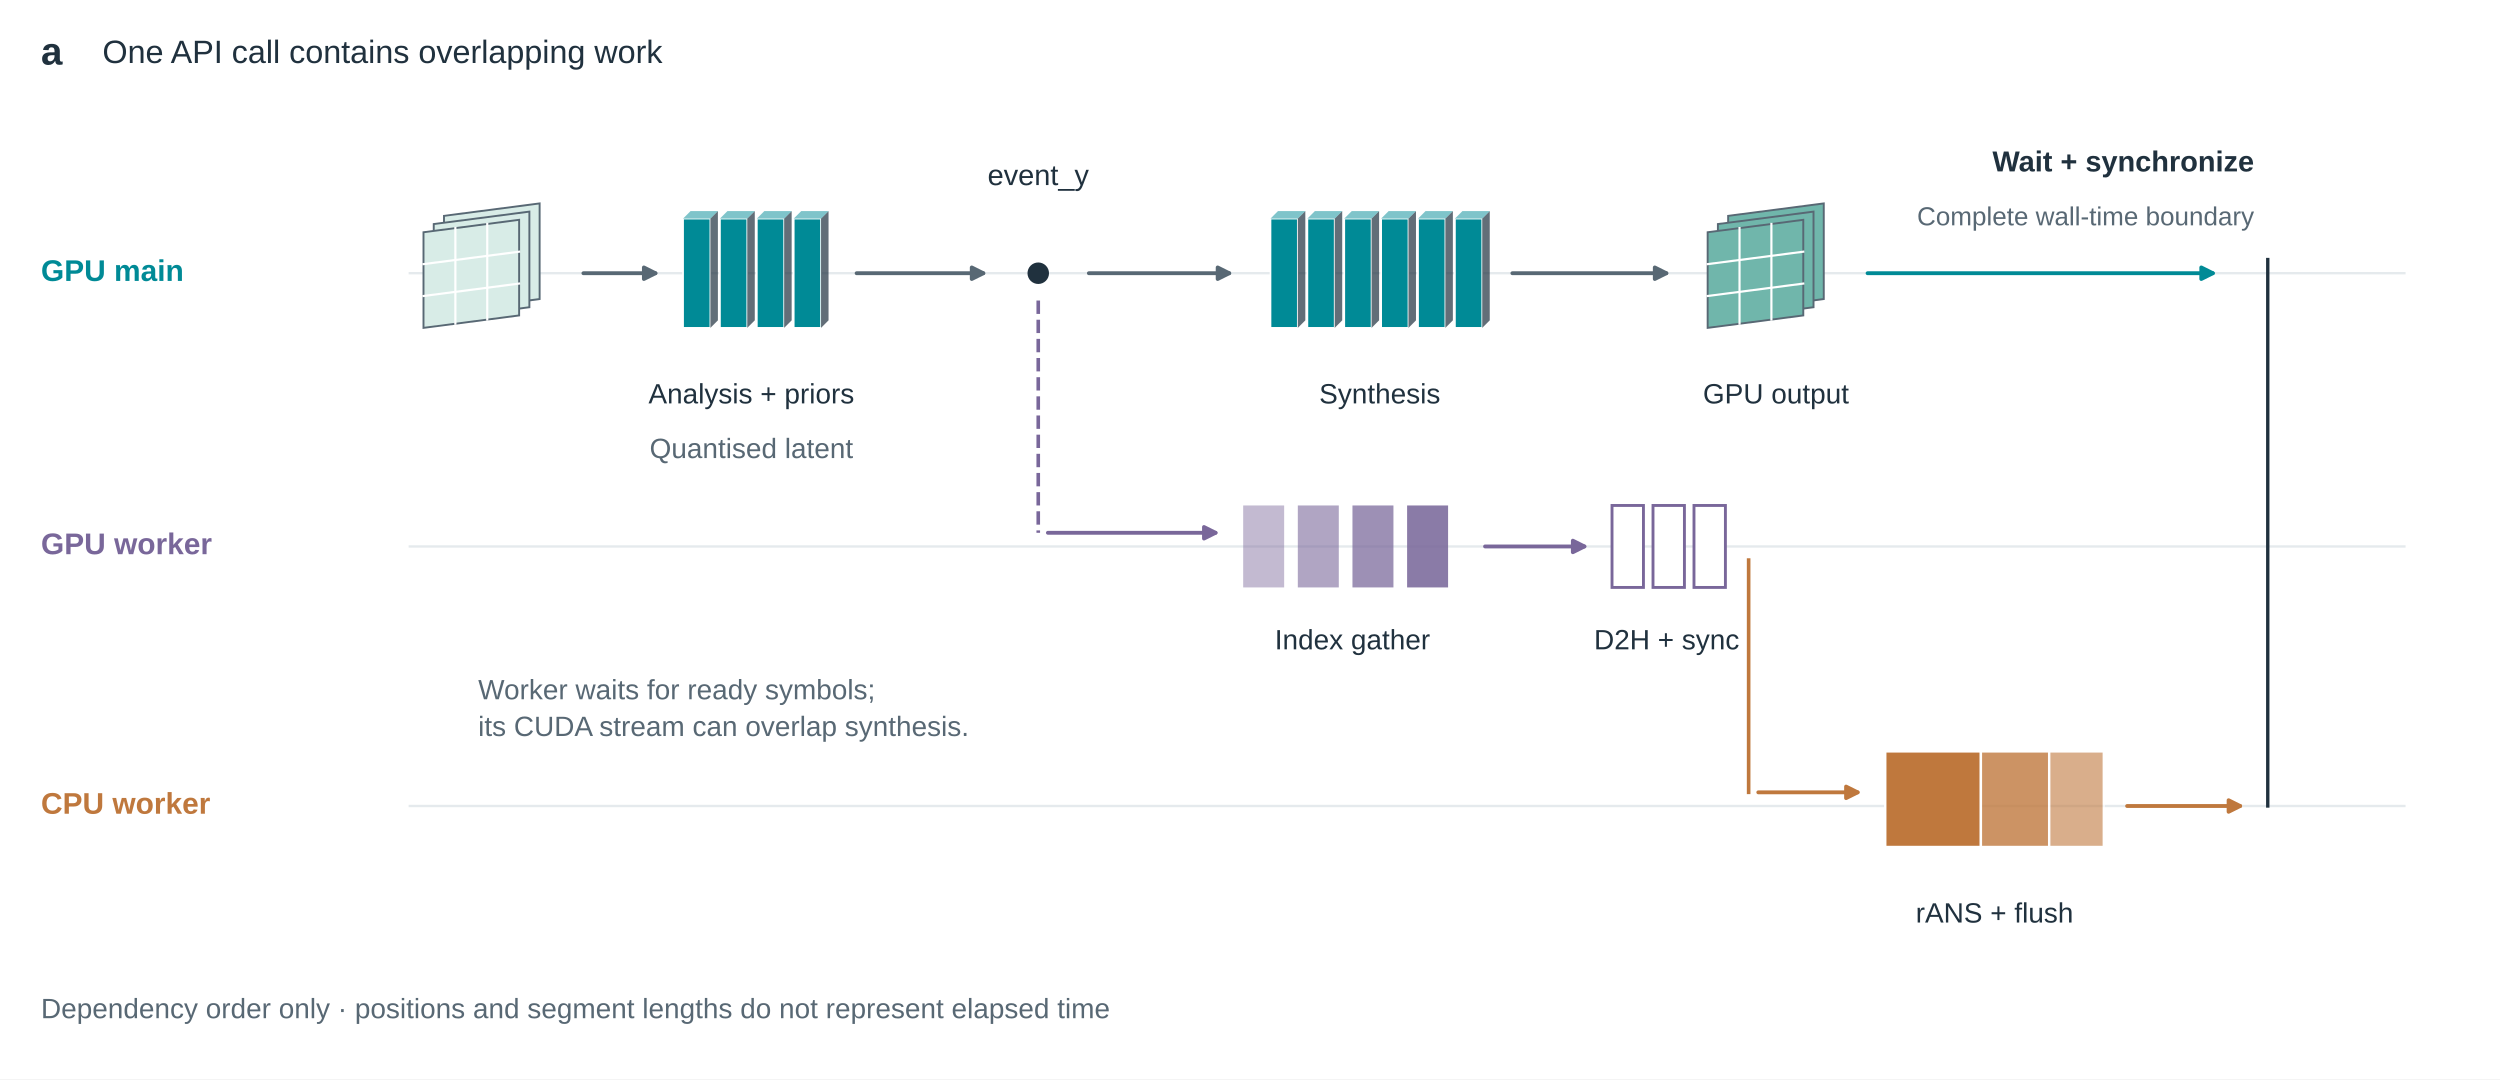
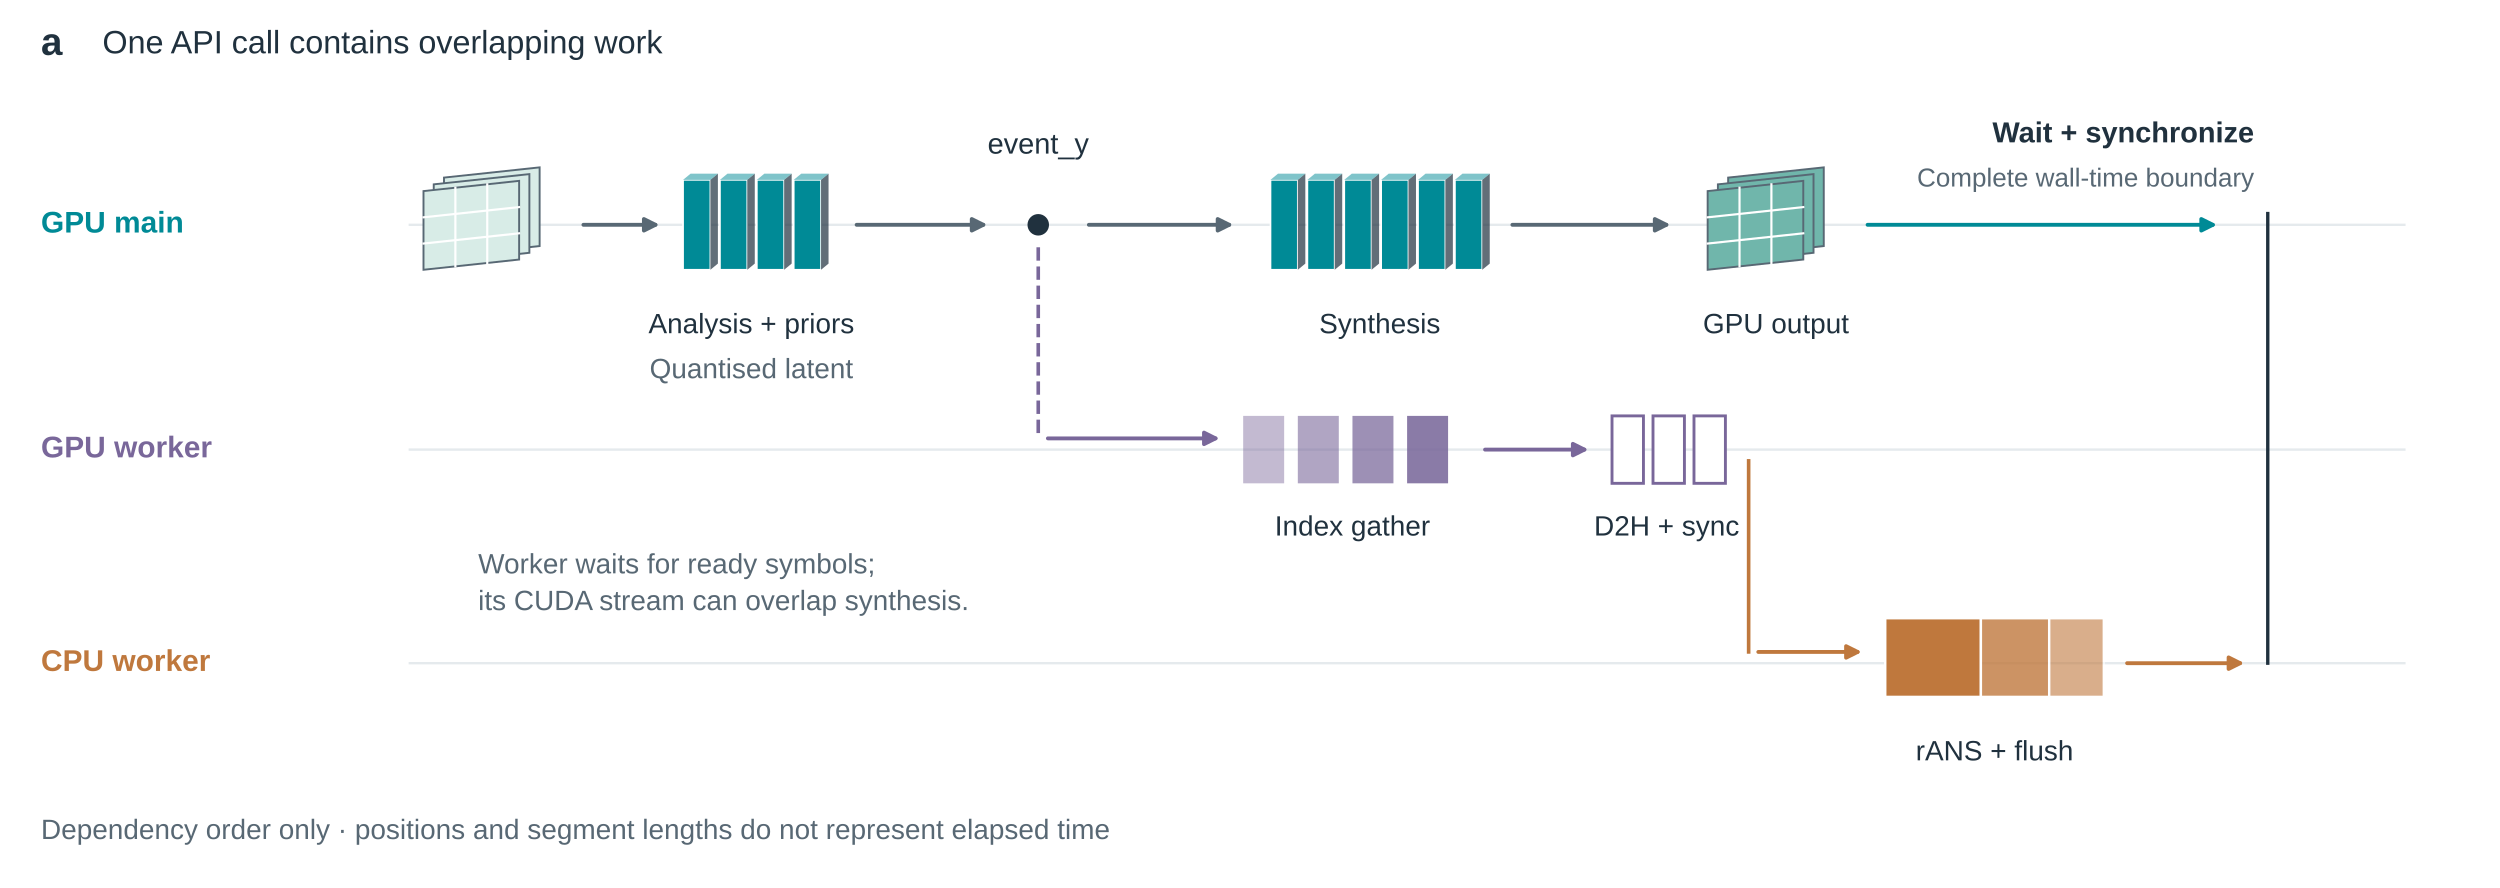
- <svg xmlns="http://www.w3.org/2000/svg" xmlns:xlink="http://www.w3.org/1999/xlink" width="518.74pt" height="223.937pt" viewBox="0 0 518.74 223.937" version="1.1">
+ <svg xmlns="http://www.w3.org/2000/svg" xmlns:xlink="http://www.w3.org/1999/xlink" width="518.74pt" height="184.252pt" viewBox="0 0 518.74 184.252" version="1.1">
  <defs>
    <style type="text/css">*{stroke-linejoin: round; stroke-linecap: butt}</style>
  </defs>
  <g id="figure_1">
    <g id="patch_1">
-       <path d="M 0 223.937 L 518.74 223.937 L 518.74 0 L 0 0 z " style="fill: #ffffff" />
+       <path d="M 0 184.252 L 518.74 184.252 L 518.74 0 L 0 0 z " style="fill: #ffffff" />
    </g>
    <g id="axes_1">
      <g id="line2d_1">
-         <path d="M 85.039 56.693 L 498.898 56.693 " clip-path="url(#pbaf9ce31a4)" style="fill: none; stroke: #e5eaed; stroke-width: 0.5; stroke-linecap: square" />
+         <path d="M 85.039 46.646 L 498.898 46.646 " clip-path="url(#p0f15e67fcc)" style="fill: none; stroke: #e5eaed; stroke-width: 0.5; stroke-linecap: square" />
      </g>
      <g id="line2d_2">
-         <path d="M 85.039 113.386 L 498.898 113.386 " clip-path="url(#pbaf9ce31a4)" style="fill: none; stroke: #e5eaed; stroke-width: 0.5; stroke-linecap: square" />
+         <path d="M 85.039 93.292 L 498.898 93.292 " clip-path="url(#p0f15e67fcc)" style="fill: none; stroke: #e5eaed; stroke-width: 0.5; stroke-linecap: square" />
      </g>
      <g id="line2d_3">
-         <path d="M 85.039 167.244 L 498.898 167.244 " clip-path="url(#pbaf9ce31a4)" style="fill: none; stroke: #e5eaed; stroke-width: 0.5; stroke-linecap: square" />
+         <path d="M 85.039 137.606 L 498.898 137.606 " clip-path="url(#p0f15e67fcc)" style="fill: none; stroke: #e5eaed; stroke-width: 0.5; stroke-linecap: square" />
      </g>
      <g id="patch_2">
-         <path d="M 141.732 68.031 L 147.402 68.031 L 147.402 45.354 L 141.732 45.354 z " clip-path="url(#pbaf9ce31a4)" style="fill: #008a96; stroke: #ffffff; stroke-width: 0.35; stroke-linejoin: miter" />
+         <path d="M 141.732 55.975 L 147.402 55.975 L 147.402 37.317 L 141.732 37.317 z " clip-path="url(#p0f15e67fcc)" style="fill: #008a96; stroke: #ffffff; stroke-width: 0.35; stroke-linejoin: miter" />
      </g>
      <g id="patch_3">
-         <path d="M 147.402 68.031 L 148.961 66.472 L 148.961 43.795 L 147.402 45.354 z " clip-path="url(#pbaf9ce31a4)" style="fill: #20313e; opacity: 0.7" />
+         <path d="M 147.402 55.975 L 148.961 54.693 L 148.961 36.034 L 147.402 37.317 z " clip-path="url(#p0f15e67fcc)" style="fill: #20313e; opacity: 0.7" />
      </g>
      <g id="patch_4">
-         <path d="M 141.732 45.354 L 143.291 43.795 L 148.961 43.795 L 147.402 45.354 z " clip-path="url(#pbaf9ce31a4)" style="fill: #008a96; opacity: 0.5" />
+         <path d="M 141.732 37.317 L 143.291 36.034 L 148.961 36.034 L 147.402 37.317 z " clip-path="url(#p0f15e67fcc)" style="fill: #008a96; opacity: 0.5" />
      </g>
      <g id="patch_5">
-         <path d="M 149.386 68.031 L 155.055 68.031 L 155.055 45.354 L 149.386 45.354 z " clip-path="url(#pbaf9ce31a4)" style="fill: #008a96; stroke: #ffffff; stroke-width: 0.35; stroke-linejoin: miter" />
+         <path d="M 149.386 55.975 L 155.055 55.975 L 155.055 37.317 L 149.386 37.317 z " clip-path="url(#p0f15e67fcc)" style="fill: #008a96; stroke: #ffffff; stroke-width: 0.35; stroke-linejoin: miter" />
      </g>
      <g id="patch_6">
-         <path d="M 155.055 68.031 L 156.614 66.472 L 156.614 43.795 L 155.055 45.354 z " clip-path="url(#pbaf9ce31a4)" style="fill: #20313e; opacity: 0.7" />
+         <path d="M 155.055 55.975 L 156.614 54.693 L 156.614 36.034 L 155.055 37.317 z " clip-path="url(#p0f15e67fcc)" style="fill: #20313e; opacity: 0.7" />
      </g>
      <g id="patch_7">
-         <path d="M 149.386 45.354 L 150.945 43.795 L 156.614 43.795 L 155.055 45.354 z " clip-path="url(#pbaf9ce31a4)" style="fill: #008a96; opacity: 0.5" />
+         <path d="M 149.386 37.317 L 150.945 36.034 L 156.614 36.034 L 155.055 37.317 z " clip-path="url(#p0f15e67fcc)" style="fill: #008a96; opacity: 0.5" />
      </g>
      <g id="patch_8">
-         <path d="M 157.039 68.031 L 162.709 68.031 L 162.709 45.354 L 157.039 45.354 z " clip-path="url(#pbaf9ce31a4)" style="fill: #008a96; stroke: #ffffff; stroke-width: 0.35; stroke-linejoin: miter" />
+         <path d="M 157.039 55.975 L 162.709 55.975 L 162.709 37.317 L 157.039 37.317 z " clip-path="url(#p0f15e67fcc)" style="fill: #008a96; stroke: #ffffff; stroke-width: 0.35; stroke-linejoin: miter" />
      </g>
      <g id="patch_9">
-         <path d="M 162.709 68.031 L 164.268 66.472 L 164.268 43.795 L 162.709 45.354 z " clip-path="url(#pbaf9ce31a4)" style="fill: #20313e; opacity: 0.7" />
+         <path d="M 162.709 55.975 L 164.268 54.693 L 164.268 36.034 L 162.709 37.317 z " clip-path="url(#p0f15e67fcc)" style="fill: #20313e; opacity: 0.7" />
      </g>
      <g id="patch_10">
-         <path d="M 157.039 45.354 L 158.598 43.795 L 164.268 43.795 L 162.709 45.354 z " clip-path="url(#pbaf9ce31a4)" style="fill: #008a96; opacity: 0.5" />
+         <path d="M 157.039 37.317 L 158.598 36.034 L 164.268 36.034 L 162.709 37.317 z " clip-path="url(#p0f15e67fcc)" style="fill: #008a96; opacity: 0.5" />
      </g>
      <g id="patch_11">
-         <path d="M 164.693 68.031 L 170.362 68.031 L 170.362 45.354 L 164.693 45.354 z " clip-path="url(#pbaf9ce31a4)" style="fill: #008a96; stroke: #ffffff; stroke-width: 0.35; stroke-linejoin: miter" />
+         <path d="M 164.693 55.975 L 170.362 55.975 L 170.362 37.317 L 164.693 37.317 z " clip-path="url(#p0f15e67fcc)" style="fill: #008a96; stroke: #ffffff; stroke-width: 0.35; stroke-linejoin: miter" />
      </g>
      <g id="patch_12">
-         <path d="M 170.362 68.031 L 171.921 66.472 L 171.921 43.795 L 170.362 45.354 z " clip-path="url(#pbaf9ce31a4)" style="fill: #20313e; opacity: 0.7" />
+         <path d="M 170.362 55.975 L 171.921 54.693 L 171.921 36.034 L 170.362 37.317 z " clip-path="url(#p0f15e67fcc)" style="fill: #20313e; opacity: 0.7" />
      </g>
      <g id="patch_13">
-         <path d="M 164.693 45.354 L 166.252 43.795 L 171.921 43.795 L 170.362 45.354 z " clip-path="url(#pbaf9ce31a4)" style="fill: #008a96; opacity: 0.5" />
+         <path d="M 164.693 37.317 L 166.252 36.034 L 171.921 36.034 L 170.362 37.317 z " clip-path="url(#p0f15e67fcc)" style="fill: #008a96; opacity: 0.5" />
      </g>
      <g id="PathCollection_1">
        <defs>
          <path id="m29728501aa" d="M 0 1.732 C 0.459 1.732 0.9 1.55 1.225 1.225 C 1.55 0.9 1.732 0.459 1.732 0 C 1.732 -0.459 1.55 -0.9 1.225 -1.225 C 0.9 -1.55 0.459 -1.732 0 -1.732 C -0.459 -1.732 -0.9 -1.55 -1.225 -1.225 C -1.55 -0.9 -1.732 -0.459 -1.732 0 C -1.732 0.459 -1.55 0.9 -1.225 1.225 C -0.9 1.55 -0.459 1.732 0 1.732 z " style="stroke: #20313e" />
        </defs>
-         <g clip-path="url(#pbaf9ce31a4)">
-           <use xlink:href="#m29728501aa" x="215.433" y="56.693" style="fill: #20313e; stroke: #20313e" />
+         <g clip-path="url(#p0f15e67fcc)">
+           <use xlink:href="#m29728501aa" x="215.433" y="46.646" style="fill: #20313e; stroke: #20313e" />
        </g>
      </g>
      <g id="patch_14">
-         <path d="M 263.622 68.031 L 269.291 68.031 L 269.291 45.354 L 263.622 45.354 z " clip-path="url(#pbaf9ce31a4)" style="fill: #008a96; stroke: #ffffff; stroke-width: 0.35; stroke-linejoin: miter" />
+         <path d="M 263.622 55.975 L 269.291 55.975 L 269.291 37.317 L 263.622 37.317 z " clip-path="url(#p0f15e67fcc)" style="fill: #008a96; stroke: #ffffff; stroke-width: 0.35; stroke-linejoin: miter" />
      </g>
      <g id="patch_15">
-         <path d="M 269.291 68.031 L 270.85 66.472 L 270.85 43.795 L 269.291 45.354 z " clip-path="url(#pbaf9ce31a4)" style="fill: #20313e; opacity: 0.7" />
+         <path d="M 269.291 55.975 L 270.85 54.693 L 270.85 36.034 L 269.291 37.317 z " clip-path="url(#p0f15e67fcc)" style="fill: #20313e; opacity: 0.7" />
      </g>
      <g id="patch_16">
-         <path d="M 263.622 45.354 L 265.181 43.795 L 270.85 43.795 L 269.291 45.354 z " clip-path="url(#pbaf9ce31a4)" style="fill: #008a96; opacity: 0.5" />
+         <path d="M 263.622 37.317 L 265.181 36.034 L 270.85 36.034 L 269.291 37.317 z " clip-path="url(#p0f15e67fcc)" style="fill: #008a96; opacity: 0.5" />
      </g>
      <g id="patch_17">
-         <path d="M 271.276 68.031 L 276.945 68.031 L 276.945 45.354 L 271.276 45.354 z " clip-path="url(#pbaf9ce31a4)" style="fill: #008a96; stroke: #ffffff; stroke-width: 0.35; stroke-linejoin: miter" />
+         <path d="M 271.276 55.975 L 276.945 55.975 L 276.945 37.317 L 271.276 37.317 z " clip-path="url(#p0f15e67fcc)" style="fill: #008a96; stroke: #ffffff; stroke-width: 0.35; stroke-linejoin: miter" />
      </g>
      <g id="patch_18">
-         <path d="M 276.945 68.031 L 278.504 66.472 L 278.504 43.795 L 276.945 45.354 z " clip-path="url(#pbaf9ce31a4)" style="fill: #20313e; opacity: 0.7" />
+         <path d="M 276.945 55.975 L 278.504 54.693 L 278.504 36.034 L 276.945 37.317 z " clip-path="url(#p0f15e67fcc)" style="fill: #20313e; opacity: 0.7" />
      </g>
      <g id="patch_19">
-         <path d="M 271.276 45.354 L 272.835 43.795 L 278.504 43.795 L 276.945 45.354 z " clip-path="url(#pbaf9ce31a4)" style="fill: #008a96; opacity: 0.5" />
+         <path d="M 271.276 37.317 L 272.835 36.034 L 278.504 36.034 L 276.945 37.317 z " clip-path="url(#p0f15e67fcc)" style="fill: #008a96; opacity: 0.5" />
      </g>
      <g id="patch_20">
-         <path d="M 278.929 68.031 L 284.598 68.031 L 284.598 45.354 L 278.929 45.354 z " clip-path="url(#pbaf9ce31a4)" style="fill: #008a96; stroke: #ffffff; stroke-width: 0.35; stroke-linejoin: miter" />
+         <path d="M 278.929 55.975 L 284.598 55.975 L 284.598 37.317 L 278.929 37.317 z " clip-path="url(#p0f15e67fcc)" style="fill: #008a96; stroke: #ffffff; stroke-width: 0.35; stroke-linejoin: miter" />
      </g>
      <g id="patch_21">
-         <path d="M 284.598 68.031 L 286.157 66.472 L 286.157 43.795 L 284.598 45.354 z " clip-path="url(#pbaf9ce31a4)" style="fill: #20313e; opacity: 0.7" />
+         <path d="M 284.598 55.975 L 286.157 54.693 L 286.157 36.034 L 284.598 37.317 z " clip-path="url(#p0f15e67fcc)" style="fill: #20313e; opacity: 0.7" />
      </g>
      <g id="patch_22">
-         <path d="M 278.929 45.354 L 280.488 43.795 L 286.157 43.795 L 284.598 45.354 z " clip-path="url(#pbaf9ce31a4)" style="fill: #008a96; opacity: 0.5" />
+         <path d="M 278.929 37.317 L 280.488 36.034 L 286.157 36.034 L 284.598 37.317 z " clip-path="url(#p0f15e67fcc)" style="fill: #008a96; opacity: 0.5" />
      </g>
      <g id="patch_23">
-         <path d="M 286.583 68.031 L 292.252 68.031 L 292.252 45.354 L 286.583 45.354 z " clip-path="url(#pbaf9ce31a4)" style="fill: #008a96; stroke: #ffffff; stroke-width: 0.35; stroke-linejoin: miter" />
+         <path d="M 286.583 55.975 L 292.252 55.975 L 292.252 37.317 L 286.583 37.317 z " clip-path="url(#p0f15e67fcc)" style="fill: #008a96; stroke: #ffffff; stroke-width: 0.35; stroke-linejoin: miter" />
      </g>
      <g id="patch_24">
-         <path d="M 292.252 68.031 L 293.811 66.472 L 293.811 43.795 L 292.252 45.354 z " clip-path="url(#pbaf9ce31a4)" style="fill: #20313e; opacity: 0.7" />
+         <path d="M 292.252 55.975 L 293.811 54.693 L 293.811 36.034 L 292.252 37.317 z " clip-path="url(#p0f15e67fcc)" style="fill: #20313e; opacity: 0.7" />
      </g>
      <g id="patch_25">
-         <path d="M 286.583 45.354 L 288.142 43.795 L 293.811 43.795 L 292.252 45.354 z " clip-path="url(#pbaf9ce31a4)" style="fill: #008a96; opacity: 0.5" />
+         <path d="M 286.583 37.317 L 288.142 36.034 L 293.811 36.034 L 292.252 37.317 z " clip-path="url(#p0f15e67fcc)" style="fill: #008a96; opacity: 0.5" />
      </g>
      <g id="patch_26">
-         <path d="M 294.236 68.031 L 299.906 68.031 L 299.906 45.354 L 294.236 45.354 z " clip-path="url(#pbaf9ce31a4)" style="fill: #008a96; stroke: #ffffff; stroke-width: 0.35; stroke-linejoin: miter" />
+         <path d="M 294.236 55.975 L 299.906 55.975 L 299.906 37.317 L 294.236 37.317 z " clip-path="url(#p0f15e67fcc)" style="fill: #008a96; stroke: #ffffff; stroke-width: 0.35; stroke-linejoin: miter" />
      </g>
      <g id="patch_27">
-         <path d="M 299.906 68.031 L 301.465 66.472 L 301.465 43.795 L 299.906 45.354 z " clip-path="url(#pbaf9ce31a4)" style="fill: #20313e; opacity: 0.7" />
+         <path d="M 299.906 55.975 L 301.465 54.693 L 301.465 36.034 L 299.906 37.317 z " clip-path="url(#p0f15e67fcc)" style="fill: #20313e; opacity: 0.7" />
      </g>
      <g id="patch_28">
-         <path d="M 294.236 45.354 L 295.795 43.795 L 301.465 43.795 L 299.906 45.354 z " clip-path="url(#pbaf9ce31a4)" style="fill: #008a96; opacity: 0.5" />
+         <path d="M 294.236 37.317 L 295.795 36.034 L 301.465 36.034 L 299.906 37.317 z " clip-path="url(#p0f15e67fcc)" style="fill: #008a96; opacity: 0.5" />
      </g>
      <g id="patch_29">
-         <path d="M 301.89 68.031 L 307.559 68.031 L 307.559 45.354 L 301.89 45.354 z " clip-path="url(#pbaf9ce31a4)" style="fill: #008a96; stroke: #ffffff; stroke-width: 0.35; stroke-linejoin: miter" />
+         <path d="M 301.89 55.975 L 307.559 55.975 L 307.559 37.317 L 301.89 37.317 z " clip-path="url(#p0f15e67fcc)" style="fill: #008a96; stroke: #ffffff; stroke-width: 0.35; stroke-linejoin: miter" />
      </g>
      <g id="patch_30">
-         <path d="M 307.559 68.031 L 309.118 66.472 L 309.118 43.795 L 307.559 45.354 z " clip-path="url(#pbaf9ce31a4)" style="fill: #20313e; opacity: 0.7" />
+         <path d="M 307.559 55.975 L 309.118 54.693 L 309.118 36.034 L 307.559 37.317 z " clip-path="url(#p0f15e67fcc)" style="fill: #20313e; opacity: 0.7" />
      </g>
      <g id="patch_31">
-         <path d="M 301.89 45.354 L 303.449 43.795 L 309.118 43.795 L 307.559 45.354 z " clip-path="url(#pbaf9ce31a4)" style="fill: #008a96; opacity: 0.5" />
+         <path d="M 301.89 37.317 L 303.449 36.034 L 309.118 36.034 L 307.559 37.317 z " clip-path="url(#p0f15e67fcc)" style="fill: #008a96; opacity: 0.5" />
      </g>
      <g id="patch_32">
-         <path d="M 257.953 121.89 L 266.457 121.89 L 266.457 104.882 L 257.953 104.882 z " clip-path="url(#pbaf9ce31a4)" style="fill: #79679a; opacity: 0.45" />
+         <path d="M 257.953 100.289 L 266.457 100.289 L 266.457 86.295 L 257.953 86.295 z " clip-path="url(#p0f15e67fcc)" style="fill: #79679a; opacity: 0.45" />
      </g>
      <g id="patch_33">
-         <path d="M 269.291 121.89 L 277.795 121.89 L 277.795 104.882 L 269.291 104.882 z " clip-path="url(#pbaf9ce31a4)" style="fill: #79679a; opacity: 0.59" />
+         <path d="M 269.291 100.289 L 277.795 100.289 L 277.795 86.295 L 269.291 86.295 z " clip-path="url(#p0f15e67fcc)" style="fill: #79679a; opacity: 0.59" />
      </g>
      <g id="patch_34">
-         <path d="M 280.63 121.89 L 289.134 121.89 L 289.134 104.882 L 280.63 104.882 z " clip-path="url(#pbaf9ce31a4)" style="fill: #79679a; opacity: 0.73" />
+         <path d="M 280.63 100.289 L 289.134 100.289 L 289.134 86.295 L 280.63 86.295 z " clip-path="url(#p0f15e67fcc)" style="fill: #79679a; opacity: 0.73" />
      </g>
      <g id="patch_35">
-         <path d="M 291.969 121.89 L 300.472 121.89 L 300.472 104.882 L 291.969 104.882 z " clip-path="url(#pbaf9ce31a4)" style="fill: #79679a; opacity: 0.87" />
+         <path d="M 291.969 100.289 L 300.472 100.289 L 300.472 86.295 L 291.969 86.295 z " clip-path="url(#p0f15e67fcc)" style="fill: #79679a; opacity: 0.87" />
      </g>
      <g id="patch_36">
-         <path d="M 334.488 121.89 L 341.008 121.89 L 341.008 104.882 L 334.488 104.882 z " clip-path="url(#pbaf9ce31a4)" style="fill: #ffffff; stroke: #79679a; stroke-width: 0.6; stroke-linejoin: miter" />
+         <path d="M 334.488 100.289 L 341.008 100.289 L 341.008 86.295 L 334.488 86.295 z " clip-path="url(#p0f15e67fcc)" style="fill: #ffffff; stroke: #79679a; stroke-width: 0.6; stroke-linejoin: miter" />
      </g>
      <g id="patch_37">
-         <path d="M 342.992 121.89 L 349.512 121.89 L 349.512 104.882 L 342.992 104.882 z " clip-path="url(#pbaf9ce31a4)" style="fill: #ffffff; stroke: #79679a; stroke-width: 0.6; stroke-linejoin: miter" />
+         <path d="M 342.992 100.289 L 349.512 100.289 L 349.512 86.295 L 342.992 86.295 z " clip-path="url(#p0f15e67fcc)" style="fill: #ffffff; stroke: #79679a; stroke-width: 0.6; stroke-linejoin: miter" />
      </g>
      <g id="patch_38">
-         <path d="M 351.496 121.89 L 358.016 121.89 L 358.016 104.882 L 351.496 104.882 z " clip-path="url(#pbaf9ce31a4)" style="fill: #ffffff; stroke: #79679a; stroke-width: 0.6; stroke-linejoin: miter" />
+         <path d="M 351.496 100.289 L 358.016 100.289 L 358.016 86.295 L 351.496 86.295 z " clip-path="url(#p0f15e67fcc)" style="fill: #ffffff; stroke: #79679a; stroke-width: 0.6; stroke-linejoin: miter" />
      </g>
      <g id="patch_39">
-         <path d="M 391.181 175.748 L 411.024 175.748 L 411.024 155.906 L 391.181 155.906 z " clip-path="url(#pbaf9ce31a4)" style="fill: #bf783d; stroke: #ffffff; stroke-width: 0.5; stroke-linejoin: miter" />
+         <path d="M 391.181 144.603 L 411.024 144.603 L 411.024 128.277 L 391.181 128.277 z " clip-path="url(#p0f15e67fcc)" style="fill: #bf783d; stroke: #ffffff; stroke-width: 0.5; stroke-linejoin: miter" />
      </g>
      <g id="patch_40">
-         <path d="M 411.024 175.748 L 425.197 175.748 L 425.197 155.906 L 411.024 155.906 z " clip-path="url(#pbaf9ce31a4)" style="fill: #bf783d; opacity: 0.8; stroke: #ffffff; stroke-width: 0.5; stroke-linejoin: miter" />
+         <path d="M 411.024 144.603 L 425.197 144.603 L 425.197 128.277 L 411.024 128.277 z " clip-path="url(#p0f15e67fcc)" style="fill: #bf783d; opacity: 0.8; stroke: #ffffff; stroke-width: 0.5; stroke-linejoin: miter" />
      </g>
      <g id="patch_41">
-         <path d="M 425.197 175.748 L 436.535 175.748 L 436.535 155.906 L 425.197 155.906 z " clip-path="url(#pbaf9ce31a4)" style="fill: #bf783d; opacity: 0.6; stroke: #ffffff; stroke-width: 0.5; stroke-linejoin: miter" />
+         <path d="M 425.197 144.603 L 436.535 144.603 L 436.535 128.277 L 425.197 128.277 z " clip-path="url(#p0f15e67fcc)" style="fill: #bf783d; opacity: 0.6; stroke: #ffffff; stroke-width: 0.5; stroke-linejoin: miter" />
      </g>
      <g id="patch_42">
-         <path d="M 121.056 56.693 Q 128.977 56.693 136.004 56.693 " clip-path="url(#pbaf9ce31a4)" style="fill: none; stroke: #586874; stroke-width: 0.8; stroke-linecap: round" />
-         <path d="M 133.604 55.493 L 136.004 56.693 L 133.604 57.893 z " clip-path="url(#pbaf9ce31a4)" style="fill: #586874; stroke: #586874; stroke-width: 0.8; stroke-linecap: round" />
+         <path d="M 121.056 46.646 Q 128.977 46.646 136.004 46.646 " clip-path="url(#p0f15e67fcc)" style="fill: none; stroke: #586874; stroke-width: 0.8; stroke-linecap: round" />
+         <path d="M 133.604 45.446 L 136.004 46.646 L 133.604 47.846 z " clip-path="url(#p0f15e67fcc)" style="fill: #586874; stroke: #586874; stroke-width: 0.8; stroke-linecap: round" />
      </g>
      <g id="patch_43">
-         <path d="M 177.746 56.693 Q 191.338 56.693 204.036 56.693 " clip-path="url(#pbaf9ce31a4)" style="fill: none; stroke: #586874; stroke-width: 0.8; stroke-linecap: round" />
-         <path d="M 201.636 55.493 L 204.036 56.693 L 201.636 57.893 z " clip-path="url(#pbaf9ce31a4)" style="fill: #586874; stroke: #586874; stroke-width: 0.8; stroke-linecap: round" />
+         <path d="M 177.746 46.646 Q 191.338 46.646 204.036 46.646 " clip-path="url(#p0f15e67fcc)" style="fill: none; stroke: #586874; stroke-width: 0.8; stroke-linecap: round" />
+         <path d="M 201.636 45.446 L 204.036 46.646 L 201.636 47.846 z " clip-path="url(#p0f15e67fcc)" style="fill: #586874; stroke: #586874; stroke-width: 0.8; stroke-linecap: round" />
      </g>
      <g id="patch_44">
-         <path d="M 225.934 56.693 Q 240.945 56.693 255.061 56.693 " clip-path="url(#pbaf9ce31a4)" style="fill: none; stroke: #586874; stroke-width: 0.8; stroke-linecap: round" />
-         <path d="M 252.661 55.493 L 255.061 56.693 L 252.661 57.893 z " clip-path="url(#pbaf9ce31a4)" style="fill: #586874; stroke: #586874; stroke-width: 0.8; stroke-linecap: round" />
+         <path d="M 225.934 46.646 Q 240.945 46.646 255.061 46.646 " clip-path="url(#p0f15e67fcc)" style="fill: none; stroke: #586874; stroke-width: 0.8; stroke-linecap: round" />
+         <path d="M 252.661 45.446 L 255.061 46.646 L 252.661 47.846 z " clip-path="url(#p0f15e67fcc)" style="fill: #586874; stroke: #586874; stroke-width: 0.8; stroke-linecap: round" />
      </g>
      <g id="patch_45">
-         <path d="M 313.813 56.693 Q 330.235 56.693 345.763 56.693 " clip-path="url(#pbaf9ce31a4)" style="fill: none; stroke: #586874; stroke-width: 0.8; stroke-linecap: round" />
-         <path d="M 343.363 55.493 L 345.763 56.693 L 343.363 57.893 z " clip-path="url(#pbaf9ce31a4)" style="fill: #586874; stroke: #586874; stroke-width: 0.8; stroke-linecap: round" />
+         <path d="M 313.813 46.646 Q 330.235 46.646 345.763 46.646 " clip-path="url(#p0f15e67fcc)" style="fill: none; stroke: #586874; stroke-width: 0.8; stroke-linecap: round" />
+         <path d="M 343.363 45.446 L 345.763 46.646 L 343.363 47.846 z " clip-path="url(#p0f15e67fcc)" style="fill: #586874; stroke: #586874; stroke-width: 0.8; stroke-linecap: round" />
      </g>
      <g id="line2d_4">
-         <path d="M 215.433 62.362 L 215.433 110.551 " clip-path="url(#pbaf9ce31a4)" style="fill: none; stroke-dasharray: 2.775,1.2; stroke-dashoffset: 0; stroke: #79679a; stroke-width: 0.75" />
+         <path d="M 215.433 51.311 L 215.433 90.96 " clip-path="url(#p0f15e67fcc)" style="fill: none; stroke-dasharray: 2.775,1.2; stroke-dashoffset: 0; stroke: #79679a; stroke-width: 0.75" />
      </g>
      <g id="patch_46">
-         <path d="M 217.434 110.551 Q 235.275 110.551 252.223 110.551 " clip-path="url(#pbaf9ce31a4)" style="fill: none; stroke: #79679a; stroke-width: 0.8; stroke-linecap: round" />
-         <path d="M 249.823 109.351 L 252.223 110.551 L 249.823 111.751 z " clip-path="url(#pbaf9ce31a4)" style="fill: #79679a; stroke: #79679a; stroke-width: 0.8; stroke-linecap: round" />
+         <path d="M 217.434 90.96 Q 235.275 90.96 252.223 90.96 " clip-path="url(#p0f15e67fcc)" style="fill: none; stroke: #79679a; stroke-width: 0.8; stroke-linecap: round" />
+         <path d="M 249.823 89.76 L 252.223 90.96 L 249.823 92.16 z " clip-path="url(#p0f15e67fcc)" style="fill: #79679a; stroke: #79679a; stroke-width: 0.8; stroke-linecap: round" />
      </g>
      <g id="patch_47">
-         <path d="M 308.144 113.386 Q 318.899 113.386 328.759 113.386 " clip-path="url(#pbaf9ce31a4)" style="fill: none; stroke: #79679a; stroke-width: 0.8; stroke-linecap: round" />
-         <path d="M 326.359 112.186 L 328.759 113.386 L 326.359 114.586 z " clip-path="url(#pbaf9ce31a4)" style="fill: #79679a; stroke: #79679a; stroke-width: 0.8; stroke-linecap: round" />
+         <path d="M 308.144 93.292 Q 318.899 93.292 328.759 93.292 " clip-path="url(#p0f15e67fcc)" style="fill: none; stroke: #79679a; stroke-width: 0.8; stroke-linecap: round" />
+         <path d="M 326.359 92.092 L 328.759 93.292 L 326.359 94.492 z " clip-path="url(#p0f15e67fcc)" style="fill: #79679a; stroke: #79679a; stroke-width: 0.8; stroke-linecap: round" />
      </g>
      <g id="line2d_5">
-         <path d="M 362.835 116.22 L 362.835 164.409 " clip-path="url(#pbaf9ce31a4)" style="fill: none; stroke: #bf783d; stroke-width: 0.75; stroke-linecap: square" />
+         <path d="M 362.835 95.624 L 362.835 135.274 " clip-path="url(#p0f15e67fcc)" style="fill: none; stroke: #bf783d; stroke-width: 0.75; stroke-linecap: square" />
      </g>
      <g id="patch_48">
-         <path d="M 364.837 164.409 Q 375.592 164.409 385.452 164.409 " clip-path="url(#pbaf9ce31a4)" style="fill: none; stroke: #bf783d; stroke-width: 0.8; stroke-linecap: round" />
-         <path d="M 383.052 163.209 L 385.452 164.409 L 383.052 165.609 z " clip-path="url(#pbaf9ce31a4)" style="fill: #bf783d; stroke: #bf783d; stroke-width: 0.8; stroke-linecap: round" />
+         <path d="M 364.837 135.274 Q 375.592 135.274 385.452 135.274 " clip-path="url(#p0f15e67fcc)" style="fill: none; stroke: #bf783d; stroke-width: 0.8; stroke-linecap: round" />
+         <path d="M 383.052 134.074 L 385.452 135.274 L 383.052 136.474 z " clip-path="url(#p0f15e67fcc)" style="fill: #bf783d; stroke: #bf783d; stroke-width: 0.8; stroke-linecap: round" />
      </g>
      <g id="patch_49">
-         <path d="M 441.367 167.244 Q 453.543 167.244 464.825 167.244 " clip-path="url(#pbaf9ce31a4)" style="fill: none; stroke: #bf783d; stroke-width: 0.8; stroke-linecap: round" />
-         <path d="M 462.425 166.044 L 464.825 167.244 L 462.425 168.444 z " clip-path="url(#pbaf9ce31a4)" style="fill: #bf783d; stroke: #bf783d; stroke-width: 0.8; stroke-linecap: round" />
+         <path d="M 441.367 137.606 Q 453.543 137.606 464.825 137.606 " clip-path="url(#p0f15e67fcc)" style="fill: none; stroke: #bf783d; stroke-width: 0.8; stroke-linecap: round" />
+         <path d="M 462.425 136.406 L 464.825 137.606 L 462.425 138.806 z " clip-path="url(#p0f15e67fcc)" style="fill: #bf783d; stroke: #bf783d; stroke-width: 0.8; stroke-linecap: round" />
      </g>
      <g id="line2d_6">
-         <path d="M 470.551 167.244 L 470.551 53.858 " clip-path="url(#pbaf9ce31a4)" style="fill: none; stroke: #20313e; stroke-width: 0.7; stroke-linecap: square" />
+         <path d="M 470.551 137.606 L 470.551 44.314 " clip-path="url(#p0f15e67fcc)" style="fill: none; stroke: #20313e; stroke-width: 0.7; stroke-linecap: square" />
      </g>
      <g id="patch_50">
-         <path d="M 387.516 56.693 Q 423.783 56.693 459.156 56.693 " clip-path="url(#pbaf9ce31a4)" style="fill: none; stroke: #008a96; stroke-width: 0.8; stroke-linecap: round" />
-         <path d="M 456.756 55.493 L 459.156 56.693 L 456.756 57.893 z " clip-path="url(#pbaf9ce31a4)" style="fill: #008a96; stroke: #008a96; stroke-width: 0.8; stroke-linecap: round" />
+         <path d="M 387.516 46.646 Q 423.783 46.646 459.156 46.646 " clip-path="url(#p0f15e67fcc)" style="fill: none; stroke: #008a96; stroke-width: 0.8; stroke-linecap: round" />
+         <path d="M 456.756 45.446 L 459.156 46.646 L 456.756 47.846 z " clip-path="url(#p0f15e67fcc)" style="fill: #008a96; stroke: #008a96; stroke-width: 0.8; stroke-linecap: round" />
      </g>
      <g id="text_1">
-         <text style="font-weight: 700; font-size: 8px; font-family: 'Liberation Sans'; text-anchor: start; fill: #20313e" x="8.504" y="13.409" transform="rotate(-0 8.503937 13.40889)">a</text>
+         <text style="font-weight: 700; font-size: 8px; font-family: 'Liberation Sans'; text-anchor: start; fill: #20313e" x="8.504" y="11.4" transform="rotate(-0 8.503937 11.39953)">a</text>
      </g>
      <g id="text_2">
-         <text style="font-size: 6.7px; font-family: 'Liberation Sans'; text-anchor: start; fill: #20313e" x="21.26" y="13.072" transform="rotate(-0 21.25984 13.07247)">One API call contains overlapping work</text>
+         <text style="font-size: 6.7px; font-family: 'Liberation Sans'; text-anchor: start; fill: #20313e" x="21.26" y="11.063" transform="rotate(-0 21.25984 11.0631)">One API call contains overlapping work</text>
      </g>
      <g id="text_3">
-         <text style="font-weight: 700; font-size: 6.2px; font-family: 'Liberation Sans'; text-anchor: start; fill: #008a96" x="8.504" y="58.297" transform="rotate(-0 8.503937 58.29741)">GPU main</text>
+         <text style="font-weight: 700; font-size: 6.2px; font-family: 'Liberation Sans'; text-anchor: start; fill: #008a96" x="8.504" y="48.251" transform="rotate(-0 8.503937 48.25056)">GPU main</text>
      </g>
      <g id="text_4">
-         <text style="font-weight: 700; font-size: 6.2px; font-family: 'Liberation Sans'; text-anchor: start; fill: #79679a" x="8.504" y="114.99" transform="rotate(-0 8.503937 114.9903)">GPU worker</text>
+         <text style="font-weight: 700; font-size: 6.2px; font-family: 'Liberation Sans'; text-anchor: start; fill: #79679a" x="8.504" y="94.897" transform="rotate(-0 8.503937 94.89663)">GPU worker</text>
      </g>
      <g id="text_5">
-         <text style="font-weight: 700; font-size: 6.2px; font-family: 'Liberation Sans'; text-anchor: start; fill: #bf783d" x="8.504" y="168.849" transform="rotate(-0 8.503937 168.8486)">CPU worker</text>
+         <text style="font-weight: 700; font-size: 6.2px; font-family: 'Liberation Sans'; text-anchor: start; fill: #bf783d" x="8.504" y="139.21" transform="rotate(-0 8.503937 139.2104)">CPU worker</text>
      </g>
      <g id="patch_51">
-         <path d="M 92.126 64.63 L 111.969 62.05 L 111.969 42.208 L 92.126 44.787 z " clip-path="url(#pbaf9ce31a4)" style="fill: #d8ece7; stroke: #586874; stroke-width: 0.4; stroke-linejoin: miter" />
+         <path d="M 92.126 53.177 L 111.969 51.054 L 111.969 34.728 L 92.126 36.85 z " clip-path="url(#p0f15e67fcc)" style="fill: #d8ece7; stroke: #586874; stroke-width: 0.4; stroke-linejoin: miter" />
      </g>
      <g id="patch_52">
-         <path d="M 90 66.331 L 109.843 63.751 L 109.843 43.909 L 90 46.488 z " clip-path="url(#pbaf9ce31a4)" style="fill: #d8ece7; stroke: #586874; stroke-width: 0.4; stroke-linejoin: miter" />
+         <path d="M 90 54.576 L 109.843 52.454 L 109.843 36.127 L 90 38.25 z " clip-path="url(#p0f15e67fcc)" style="fill: #d8ece7; stroke: #586874; stroke-width: 0.4; stroke-linejoin: miter" />
      </g>
      <g id="patch_53">
-         <path d="M 87.874 68.031 L 107.717 65.452 L 107.717 45.609 L 87.874 48.189 z " clip-path="url(#pbaf9ce31a4)" style="fill: #d8ece7; stroke: #586874; stroke-width: 0.4; stroke-linejoin: miter" />
+         <path d="M 87.874 55.975 L 107.717 53.853 L 107.717 37.527 L 87.874 39.649 z " clip-path="url(#p0f15e67fcc)" style="fill: #d8ece7; stroke: #586874; stroke-width: 0.4; stroke-linejoin: miter" />
      </g>
      <g id="text_6">
-         <text style="font-size: 5.8px; font-family: 'Liberation Sans'; text-anchor: middle; fill: #20313e" x="155.906" y="83.706" transform="rotate(-0 155.9055 83.7057)">Analysis + priors</text>
+         <text style="font-size: 5.8px; font-family: 'Liberation Sans'; text-anchor: middle; fill: #20313e" x="155.906" y="69.138" transform="rotate(-0 155.9055 69.13778)">Analysis + priors</text>
      </g>
      <g id="text_7">
-         <text style="font-size: 5.8px; font-family: 'Liberation Sans'; text-anchor: middle; fill: #586874" x="155.906" y="95.044" transform="rotate(-0 155.9055 95.04428)">Quantised latent</text>
+         <text style="font-size: 5.8px; font-family: 'Liberation Sans'; text-anchor: middle; fill: #586874" x="155.906" y="78.467" transform="rotate(-0 155.9055 78.46699)">Quantised latent</text>
      </g>
      <g id="text_8">
-         <text style="font-size: 6px; font-family: 'Liberation Sans'; text-anchor: middle; fill: #20313e" x="215.433" y="38.403" transform="rotate(-0 215.4331 38.40313)">event_y</text>
+         <text style="font-size: 6px; font-family: 'Liberation Sans'; text-anchor: middle; fill: #20313e" x="215.433" y="31.873" transform="rotate(-0 215.4331 31.87268)">event_y</text>
      </g>
      <g id="text_9">
-         <text style="font-size: 5.8px; font-family: 'Liberation Sans'; text-anchor: middle; fill: #20313e" x="286.299" y="83.706" transform="rotate(-0 286.2992 83.7057)">Synthesis</text>
+         <text style="font-size: 5.8px; font-family: 'Liberation Sans'; text-anchor: middle; fill: #20313e" x="286.299" y="69.138" transform="rotate(-0 286.2992 69.13778)">Synthesis</text>
      </g>
      <g id="patch_54">
-         <path d="M 358.583 64.63 L 378.425 62.05 L 378.425 42.208 L 358.583 44.787 z " clip-path="url(#pbaf9ce31a4)" style="fill: #70b6ab; stroke: #586874; stroke-width: 0.4; stroke-linejoin: miter" />
+         <path d="M 358.583 53.177 L 378.425 51.054 L 378.425 34.728 L 358.583 36.85 z " clip-path="url(#p0f15e67fcc)" style="fill: #70b6ab; stroke: #586874; stroke-width: 0.4; stroke-linejoin: miter" />
      </g>
      <g id="patch_55">
-         <path d="M 356.457 66.331 L 376.299 63.751 L 376.299 43.909 L 356.457 46.488 z " clip-path="url(#pbaf9ce31a4)" style="fill: #70b6ab; stroke: #586874; stroke-width: 0.4; stroke-linejoin: miter" />
+         <path d="M 356.457 54.576 L 376.299 52.454 L 376.299 36.127 L 356.457 38.25 z " clip-path="url(#p0f15e67fcc)" style="fill: #70b6ab; stroke: #586874; stroke-width: 0.4; stroke-linejoin: miter" />
      </g>
      <g id="patch_56">
-         <path d="M 354.331 68.031 L 374.173 65.452 L 374.173 45.609 L 354.331 48.189 z " clip-path="url(#pbaf9ce31a4)" style="fill: #70b6ab; stroke: #586874; stroke-width: 0.4; stroke-linejoin: miter" />
+         <path d="M 354.331 55.975 L 374.173 53.853 L 374.173 37.527 L 354.331 39.649 z " clip-path="url(#p0f15e67fcc)" style="fill: #70b6ab; stroke: #586874; stroke-width: 0.4; stroke-linejoin: miter" />
      </g>
      <g id="text_10">
-         <text style="font-size: 5.8px; font-family: 'Liberation Sans'; text-anchor: middle; fill: #20313e" x="368.504" y="83.706" transform="rotate(-0 368.5039 83.7057)">GPU output</text>
+         <text style="font-size: 5.8px; font-family: 'Liberation Sans'; text-anchor: middle; fill: #20313e" x="368.504" y="69.138" transform="rotate(-0 368.5039 69.13778)">GPU output</text>
      </g>
      <g id="text_11">
-         <text style="font-size: 5.8px; font-family: 'Liberation Sans'; text-anchor: middle; fill: #20313e" x="280.63" y="134.729" transform="rotate(-0 280.6299 134.7293)">Index gather</text>
+         <text style="font-size: 5.8px; font-family: 'Liberation Sans'; text-anchor: middle; fill: #20313e" x="280.63" y="111.119" transform="rotate(-0 280.6299 111.1192)">Index gather</text>
      </g>
      <g id="text_12">
-         <text style="font-size: 5.8px; font-family: 'Liberation Sans'; text-anchor: middle; fill: #20313e" x="345.827" y="134.729" transform="rotate(-0 345.8268 134.7293)">D2H + sync</text>
+         <text style="font-size: 5.8px; font-family: 'Liberation Sans'; text-anchor: middle; fill: #20313e" x="345.827" y="111.119" transform="rotate(-0 345.8268 111.1192)">D2H + sync</text>
      </g>
      <g id="text_13">
-         <text style="font-size: 5.8px; font-family: 'Liberation Sans'; text-anchor: middle; fill: #20313e" x="413.858" y="191.422" transform="rotate(-0 413.8583 191.4222)">rANS + flush</text>
+         <text style="font-size: 5.8px; font-family: 'Liberation Sans'; text-anchor: middle; fill: #20313e" x="413.858" y="157.765" transform="rotate(-0 413.8583 157.7653)">rANS + flush</text>
      </g>
      <g id="text_14">
-         <text style="font-weight: 700; font-size: 6px; font-family: 'Liberation Sans'; text-anchor: end; fill: #20313e" x="467.717" y="35.568" transform="rotate(-0 467.7165 35.56848)">Wait + synchronize</text>
+         <text style="font-weight: 700; font-size: 6px; font-family: 'Liberation Sans'; text-anchor: end; fill: #20313e" x="467.717" y="29.54" transform="rotate(-0 467.7165 29.54038)">Wait + synchronize</text>
      </g>
      <g id="text_15">
-         <text style="font-size: 5.4px; font-family: 'Liberation Sans'; text-anchor: end; fill: #586874" x="467.717" y="46.752" transform="rotate(-0 467.7165 46.75179)">Complete wall-time boundary</text>
+         <text style="font-size: 5.4px; font-family: 'Liberation Sans'; text-anchor: end; fill: #586874" x="467.717" y="38.714" transform="rotate(-0 467.7165 38.71431)">Complete wall-time boundary</text>
      </g>
      <g id="text_16">
-         <text style="font-size: 5.8px; font-family: 'Liberation Sans'; fill: #586874" transform="translate(99.2126 145.0912)">Worker waits for ready symbols;</text>
-         <text style="font-size: 5.8px; font-family: 'Liberation Sans'; fill: #586874" transform="translate(99.2126 152.7116)">its CUDA stream can overlap synthesis.</text>
+         <text style="font-size: 5.8px; font-family: 'Liberation Sans'; fill: #586874" transform="translate(99.2126 118.9694)">Worker waits for ready symbols;</text>
+         <text style="font-size: 5.8px; font-family: 'Liberation Sans'; fill: #586874" transform="translate(99.2126 126.5898)">its CUDA stream can overlap synthesis.</text>
      </g>
      <g id="text_17">
-         <text style="font-size: 5.8px; font-family: 'Liberation Sans'; text-anchor: start; fill: #586874" x="8.504" y="211.265" transform="rotate(-0 8.503937 211.2648)">Dependency order only · positions and segment lengths do not represent elapsed time</text>
+         <text style="font-size: 5.8px; font-family: 'Liberation Sans'; text-anchor: start; fill: #586874" x="8.504" y="174.091" transform="rotate(-0 8.503937 174.0914)">Dependency order only · positions and segment lengths do not represent elapsed time</text>
      </g>
      <g id="line2d_7">
-         <path d="M 94.488 67.172 L 94.488 47.329 " clip-path="url(#pbaf9ce31a4)" style="fill: none; stroke: #ffffff; stroke-width: 0.45; stroke-linecap: square" />
+         <path d="M 94.488 55.268 L 94.488 38.942 " clip-path="url(#p0f15e67fcc)" style="fill: none; stroke: #ffffff; stroke-width: 0.45; stroke-linecap: square" />
      </g>
      <g id="line2d_8">
-         <path d="M 87.874 61.417 L 107.717 58.838 " clip-path="url(#pbaf9ce31a4)" style="fill: none; stroke: #ffffff; stroke-width: 0.45; stroke-linecap: square" />
+         <path d="M 87.874 50.533 L 107.717 48.411 " clip-path="url(#p0f15e67fcc)" style="fill: none; stroke: #ffffff; stroke-width: 0.45; stroke-linecap: square" />
      </g>
      <g id="line2d_9">
-         <path d="M 101.102 66.312 L 101.102 46.469 " clip-path="url(#pbaf9ce31a4)" style="fill: none; stroke: #ffffff; stroke-width: 0.45; stroke-linecap: square" />
+         <path d="M 101.102 54.56 L 101.102 38.234 " clip-path="url(#p0f15e67fcc)" style="fill: none; stroke: #ffffff; stroke-width: 0.45; stroke-linecap: square" />
      </g>
      <g id="line2d_10">
-         <path d="M 87.874 54.803 L 107.717 52.224 " clip-path="url(#pbaf9ce31a4)" style="fill: none; stroke: #ffffff; stroke-width: 0.45; stroke-linecap: square" />
+         <path d="M 87.874 45.091 L 107.717 42.969 " clip-path="url(#p0f15e67fcc)" style="fill: none; stroke: #ffffff; stroke-width: 0.45; stroke-linecap: square" />
      </g>
      <g id="line2d_11">
-         <path d="M 360.945 67.172 L 360.945 47.329 " clip-path="url(#pbaf9ce31a4)" style="fill: none; stroke: #ffffff; stroke-width: 0.45; stroke-linecap: square" />
+         <path d="M 360.945 55.268 L 360.945 38.942 " clip-path="url(#p0f15e67fcc)" style="fill: none; stroke: #ffffff; stroke-width: 0.45; stroke-linecap: square" />
      </g>
      <g id="line2d_12">
-         <path d="M 354.331 61.417 L 374.173 58.838 " clip-path="url(#pbaf9ce31a4)" style="fill: none; stroke: #ffffff; stroke-width: 0.45; stroke-linecap: square" />
+         <path d="M 354.331 50.533 L 374.173 48.411 " clip-path="url(#p0f15e67fcc)" style="fill: none; stroke: #ffffff; stroke-width: 0.45; stroke-linecap: square" />
      </g>
      <g id="line2d_13">
-         <path d="M 367.559 66.312 L 367.559 46.469 " clip-path="url(#pbaf9ce31a4)" style="fill: none; stroke: #ffffff; stroke-width: 0.45; stroke-linecap: square" />
+         <path d="M 367.559 54.56 L 367.559 38.234 " clip-path="url(#p0f15e67fcc)" style="fill: none; stroke: #ffffff; stroke-width: 0.45; stroke-linecap: square" />
      </g>
      <g id="line2d_14">
-         <path d="M 354.331 54.803 L 374.173 52.224 " clip-path="url(#pbaf9ce31a4)" style="fill: none; stroke: #ffffff; stroke-width: 0.45; stroke-linecap: square" />
+         <path d="M 354.331 45.091 L 374.173 42.969 " clip-path="url(#p0f15e67fcc)" style="fill: none; stroke: #ffffff; stroke-width: 0.45; stroke-linecap: square" />
      </g>
    </g>
  </g>
  <defs>
-     <clipPath id="pbaf9ce31a4">
-       <rect x="0" y="0" width="518.74" height="223.937" />
+     <clipPath id="p0f15e67fcc">
+       <rect x="0" y="0" width="518.74" height="184.252" />
    </clipPath>
  </defs>
</svg>
